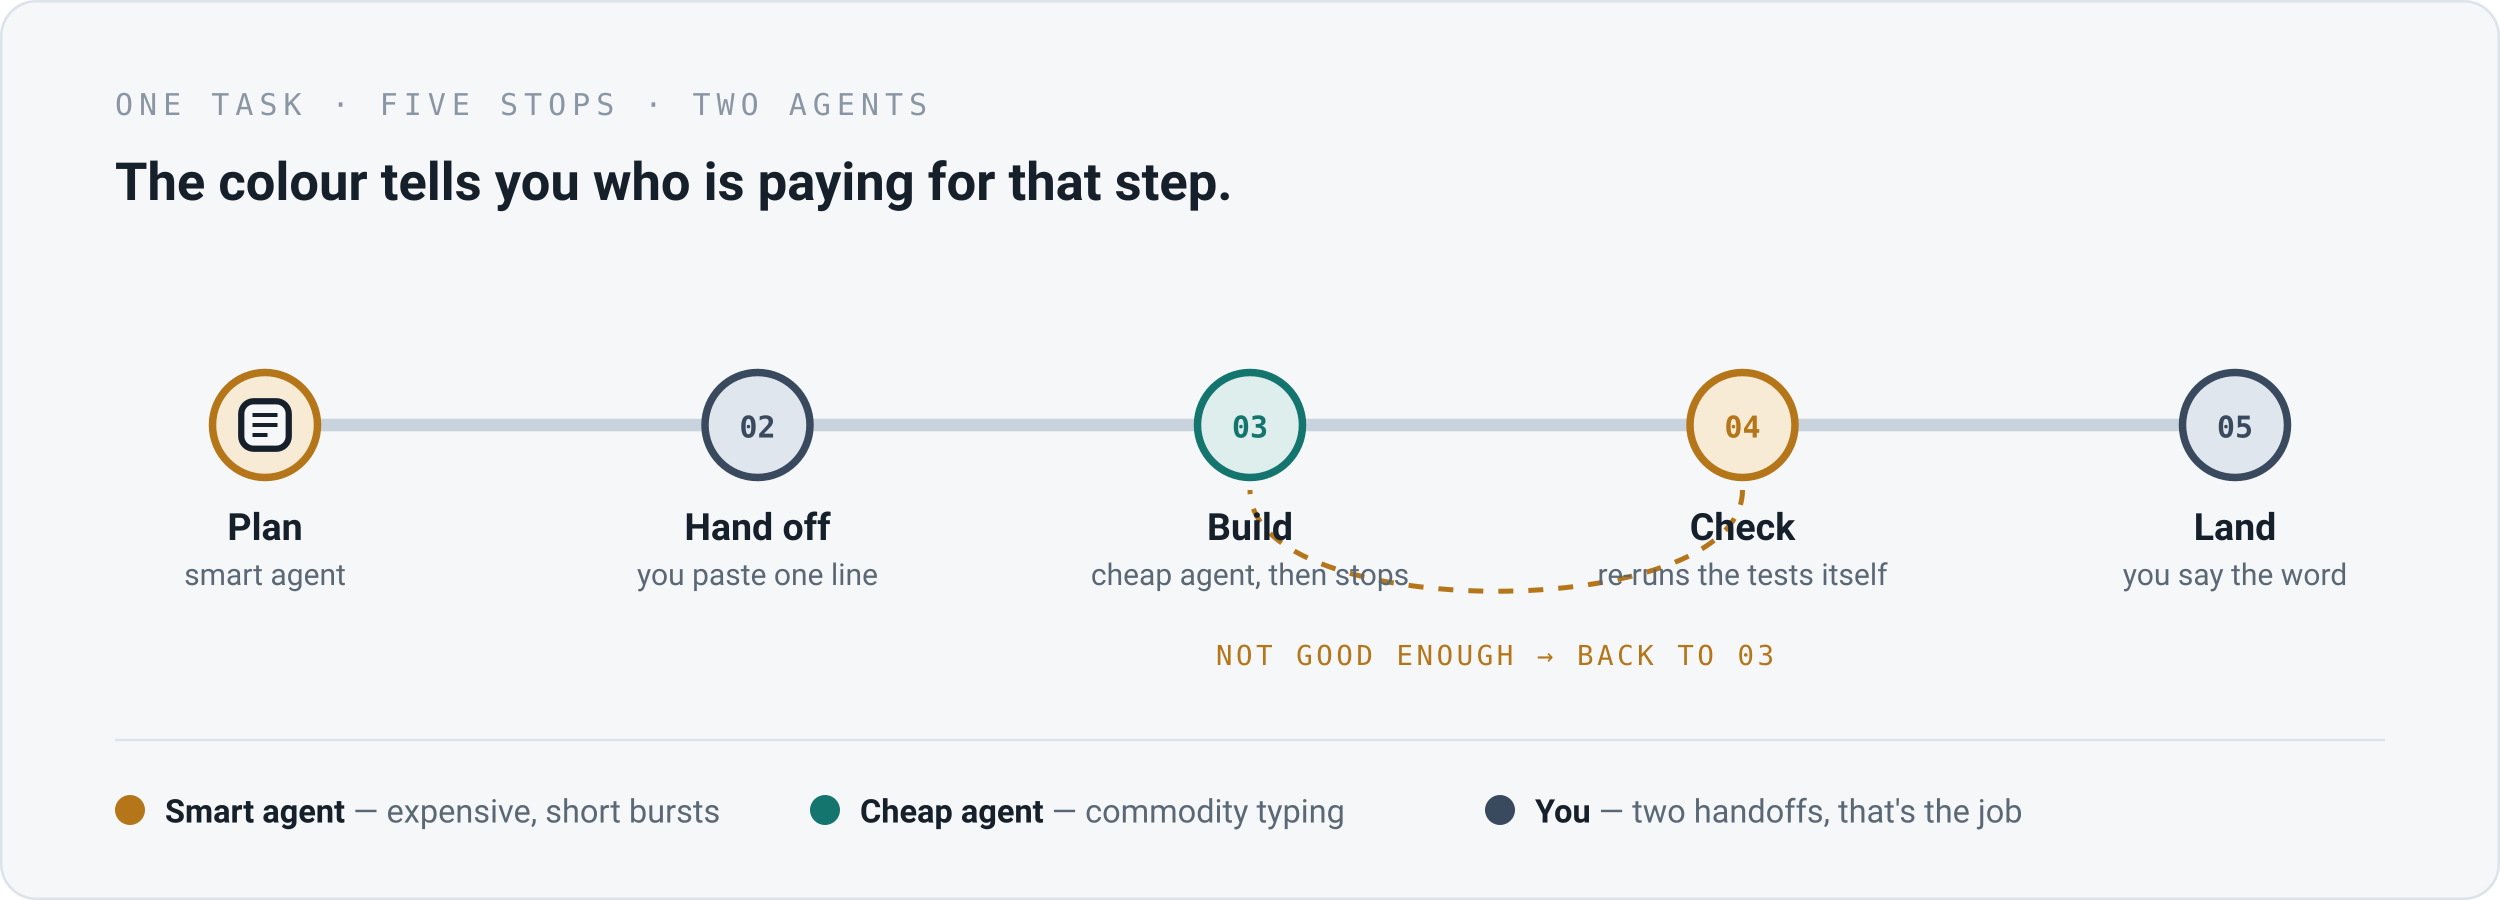
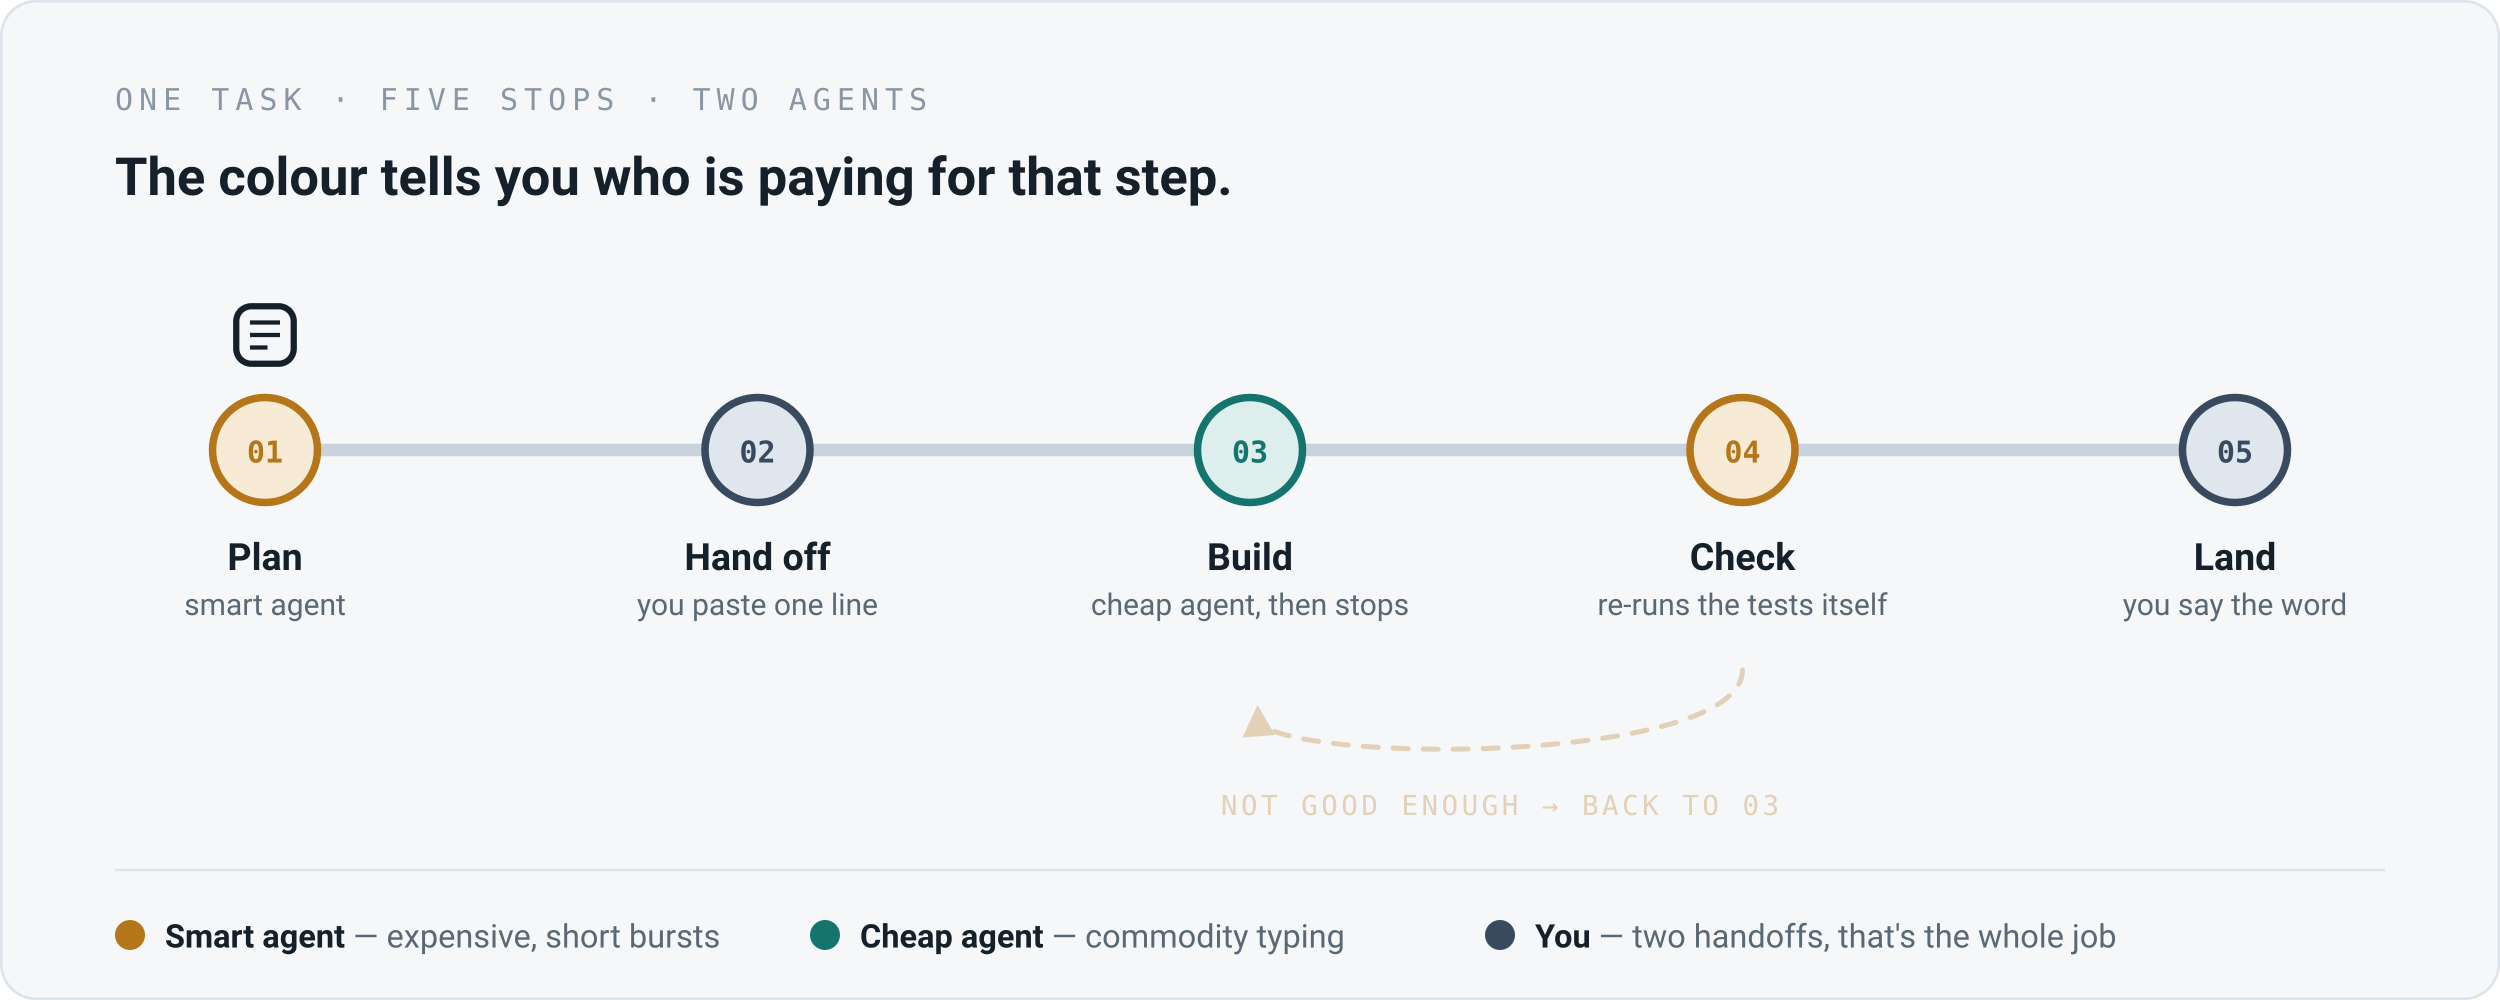
- <svg xmlns="http://www.w3.org/2000/svg" viewBox="0 0 1000 360" width="1000" height="360" role="img" aria-label="One task travelling five stops: Plan on the smart agent, Hand off by you, Build on the cheap agent, Check on the smart agent, Land by you. Review can send work back from Check to Build.">
+ <svg xmlns="http://www.w3.org/2000/svg" viewBox="0 0 1000 400" width="1000" height="400" role="img" aria-label="One task travelling five stops: Plan on the smart agent, Hand off by you, Build on the cheap agent, Check on the smart agent, Land by you. Review can send work back from Check to Build.">
  <style>
  .paper  { fill: #F5F7F9; }
  .edge   { fill: none; stroke: #DCE3EA; stroke-width: 1; }
  .ink    { fill: #16202B; }
  .soft   { fill: #5A6875; }
  .faint  { fill: #8A96A4; }
  .rail   { stroke: #C9D3DD; }
  .sans   { font-family: ui-sans-serif, -apple-system, "Segoe UI", system-ui, Roboto, sans-serif; }
  .mono   { font-family: ui-monospace, "Cascadia Code", "SF Mono", Consolas, monospace; }
  .smart  { fill: #B5761A; } .smartS { stroke: #B5761A; } .smartW { fill: #F7EBD6; }
  .cheap  { fill: #14756F; } .cheapS { stroke: #14756F; } .cheapW { fill: #DDEEEC; }
  .you    { fill: #3A4A5E; } .youS   { stroke: #3A4A5E; } .youW   { fill: #E0E6EE; }

-   .tok    { animation: ride 13s cubic-bezier(.5,0,.2,1) infinite, wink 13s linear infinite; }
+   .tok    { animation: ride 13s cubic-bezier(.5,0,.2,1) infinite; }
  .ring   { animation: pop 13s ease-out infinite; opacity: 0; transform-box: fill-box; transform-origin: center; }
  .r1 { animation-delay: 0s }    .r2 { animation-delay: 2.6s }
  .r3 { animation-delay: 5.2s }  .r4 { animation-delay: 7.8s }
  .r5 { animation-delay: 10.4s }
-   .arcline { animation: arcpulse 13s ease-out infinite; animation-delay: 7.8s; }
-   .arctext { animation: arcpulse 13s ease-out infinite; animation-delay: 7.8s; }
+   .arcg   { animation: arcpulse 13s ease-out infinite; animation-delay: 7.8s; opacity: .3; }

  @keyframes ride {
    0%,   16% { transform: translateX(0px); }
    20%,  36% { transform: translateX(197px); }
    40%,  56% { transform: translateX(394px); }
    60%,  76% { transform: translateX(591px); }
-     80%, 100% { transform: translateX(788px); }
-   }
-   @keyframes wink {
-     0% { opacity: 0 } 3%, 94% { opacity: 1 } 99%, 100% { opacity: 0 }
+     80%, 96% { transform: translateX(788px); }
+     100%      { transform: translateX(788px); }
  }
  @keyframes pop {
    0% { opacity: 0; transform: scale(.75) }
-     3% { opacity: .85; transform: scale(1) }
-     15% { opacity: 0; transform: scale(1.5) }
-     100% { opacity: 0; transform: scale(1.5) }
+     3% { opacity: .9; transform: scale(1) }
+     15% { opacity: 0; transform: scale(1.55) }
+     100% { opacity: 0; transform: scale(1.55) }
  }
  @keyframes arcpulse {
-     0%, 2% { opacity: .25 } 5%, 14% { opacity: 1 } 20%, 100% { opacity: .25 }
+     0%, 2% { opacity: .3 } 5%, 14% { opacity: 1 } 22%, 100% { opacity: .3 }
  }
  @media (prefers-reduced-motion: reduce) {
-     .tok, .ring, .arcline, .arctext { animation: none; }
+     .tok, .ring, .arcg { animation: none; }
    .tok { transform: translateX(394px); }
    .ring { opacity: 0; }
-     .arcline, .arctext { opacity: .5; }
+     .arcg { opacity: .6; }
  }
</style>
-   <rect class="paper" x="0" y="0" width="1000" height="360" rx="14" />
-   <rect class="edge" x="0.5" y="0.5" width="999" height="359" rx="14" />
-   <text class="mono faint" x="46" y="46" font-size="12" letter-spacing="2.4">ONE TASK · FIVE STOPS · TWO AGENTS</text>
-   <text class="sans ink" x="46" y="80" font-size="21" font-weight="700">The colour tells you who is paying for that step.</text>
-   <line class="rail" x1="106" y1="170" x2="894" y2="170" stroke-width="5" stroke-linecap="round" />
-   <path class="arcline smartS" d="M 697 196 C 697 250, 500 250, 500 196" fill="none" stroke-width="2" stroke-dasharray="6 6" />
-   <text class="mono smart arctext" x="598" y="266" font-size="11" letter-spacing="1.4" text-anchor="middle">NOT GOOD ENOUGH → BACK TO 03</text>
+   <rect class="paper" x="0" y="0" width="1000" height="400" rx="14" />
+   <rect class="edge" x="0.5" y="0.5" width="999" height="399" rx="14" />
+   <text class="mono faint" x="46" y="44" font-size="12" letter-spacing="2.4">ONE TASK · FIVE STOPS · TWO AGENTS</text>
+   <text class="sans ink" x="46" y="78" font-size="21" font-weight="700">The colour tells you who is paying for that step.</text>
+   <g class="tok">
+     <rect x="94.5" y="122.5" width="23" height="23" rx="6" class="paper" />
+     <rect x="94.5" y="122.5" width="23" height="23" rx="6" fill="none" stroke="#16202B" stroke-width="2.5" />
+     <line x1="100" y1="129" x2="112" y2="129" stroke="#16202B" stroke-width="1.7" />
+     <line x1="100" y1="134" x2="112" y2="134" stroke="#16202B" stroke-width="1.7" />
+     <line x1="100" y1="139" x2="107" y2="139" stroke="#16202B" stroke-width="1.7" />
+   </g>
+   <line class="rail" x1="106" y1="180" x2="894" y2="180" stroke-width="5" stroke-linecap="round" />
  <g>
-     <circle class="ring smartS r1" cx="106" cy="170" r="26" fill="none" stroke-width="2" />
-     <circle class="smartW" cx="106" cy="170" r="21" />
-     <circle class="smartS" cx="106" cy="170" r="21" fill="none" stroke-width="3" />
-     <text class="mono smart" x="106" y="175" font-size="12" font-weight="700" text-anchor="middle">01</text>
-     <text class="sans ink" x="106" y="216" font-size="15" font-weight="700" text-anchor="middle">Plan</text>
-     <text class="sans soft" x="106" y="234" font-size="12" text-anchor="middle">smart agent</text>
+     <circle class="ring smartS r1" cx="106" cy="180" r="26" fill="none" stroke-width="2" />
+     <circle class="smartW" cx="106" cy="180" r="21" />
+     <circle class="smartS" cx="106" cy="180" r="21" fill="none" stroke-width="3" />
+     <text class="mono smart" x="106" y="185" font-size="12" font-weight="700" text-anchor="middle">01</text>
+     <text class="sans ink" x="106" y="228" font-size="15" font-weight="700" text-anchor="middle">Plan</text>
+     <text class="sans soft" x="106" y="246" font-size="12" text-anchor="middle">smart agent</text>
  </g>
  <g>
-     <circle class="ring youS r2" cx="303" cy="170" r="26" fill="none" stroke-width="2" />
-     <circle class="youW" cx="303" cy="170" r="21" />
-     <circle class="youS" cx="303" cy="170" r="21" fill="none" stroke-width="3" />
-     <text class="mono you" x="303" y="175" font-size="12" font-weight="700" text-anchor="middle">02</text>
-     <text class="sans ink" x="303" y="216" font-size="15" font-weight="700" text-anchor="middle">Hand off</text>
-     <text class="sans soft" x="303" y="234" font-size="12" text-anchor="middle">you paste one line</text>
+     <circle class="ring youS r2" cx="303" cy="180" r="26" fill="none" stroke-width="2" />
+     <circle class="youW" cx="303" cy="180" r="21" />
+     <circle class="youS" cx="303" cy="180" r="21" fill="none" stroke-width="3" />
+     <text class="mono you" x="303" y="185" font-size="12" font-weight="700" text-anchor="middle">02</text>
+     <text class="sans ink" x="303" y="228" font-size="15" font-weight="700" text-anchor="middle">Hand off</text>
+     <text class="sans soft" x="303" y="246" font-size="12" text-anchor="middle">you paste one line</text>
  </g>
  <g>
-     <circle class="ring cheapS r3" cx="500" cy="170" r="26" fill="none" stroke-width="2" />
-     <circle class="cheapW" cx="500" cy="170" r="21" />
-     <circle class="cheapS" cx="500" cy="170" r="21" fill="none" stroke-width="3" />
-     <text class="mono cheap" x="500" y="175" font-size="12" font-weight="700" text-anchor="middle">03</text>
-     <text class="sans ink" x="500" y="216" font-size="15" font-weight="700" text-anchor="middle">Build</text>
-     <text class="sans soft" x="500" y="234" font-size="12" text-anchor="middle">cheap agent, then stops</text>
+     <circle class="ring cheapS r3" cx="500" cy="180" r="26" fill="none" stroke-width="2" />
+     <circle class="cheapW" cx="500" cy="180" r="21" />
+     <circle class="cheapS" cx="500" cy="180" r="21" fill="none" stroke-width="3" />
+     <text class="mono cheap" x="500" y="185" font-size="12" font-weight="700" text-anchor="middle">03</text>
+     <text class="sans ink" x="500" y="228" font-size="15" font-weight="700" text-anchor="middle">Build</text>
+     <text class="sans soft" x="500" y="246" font-size="12" text-anchor="middle">cheap agent, then stops</text>
  </g>
  <g>
-     <circle class="ring smartS r4" cx="697" cy="170" r="26" fill="none" stroke-width="2" />
-     <circle class="smartW" cx="697" cy="170" r="21" />
-     <circle class="smartS" cx="697" cy="170" r="21" fill="none" stroke-width="3" />
-     <text class="mono smart" x="697" y="175" font-size="12" font-weight="700" text-anchor="middle">04</text>
-     <text class="sans ink" x="697" y="216" font-size="15" font-weight="700" text-anchor="middle">Check</text>
-     <text class="sans soft" x="697" y="234" font-size="12" text-anchor="middle">re-runs the tests itself</text>
+     <circle class="ring smartS r4" cx="697" cy="180" r="26" fill="none" stroke-width="2" />
+     <circle class="smartW" cx="697" cy="180" r="21" />
+     <circle class="smartS" cx="697" cy="180" r="21" fill="none" stroke-width="3" />
+     <text class="mono smart" x="697" y="185" font-size="12" font-weight="700" text-anchor="middle">04</text>
+     <text class="sans ink" x="697" y="228" font-size="15" font-weight="700" text-anchor="middle">Check</text>
+     <text class="sans soft" x="697" y="246" font-size="12" text-anchor="middle">re-runs the tests itself</text>
  </g>
  <g>
-     <circle class="ring youS r5" cx="894" cy="170" r="26" fill="none" stroke-width="2" />
-     <circle class="youW" cx="894" cy="170" r="21" />
-     <circle class="youS" cx="894" cy="170" r="21" fill="none" stroke-width="3" />
-     <text class="mono you" x="894" y="175" font-size="12" font-weight="700" text-anchor="middle">05</text>
-     <text class="sans ink" x="894" y="216" font-size="15" font-weight="700" text-anchor="middle">Land</text>
-     <text class="sans soft" x="894" y="234" font-size="12" text-anchor="middle">you say the word</text>
+     <circle class="ring youS r5" cx="894" cy="180" r="26" fill="none" stroke-width="2" />
+     <circle class="youW" cx="894" cy="180" r="21" />
+     <circle class="youS" cx="894" cy="180" r="21" fill="none" stroke-width="3" />
+     <text class="mono you" x="894" y="185" font-size="12" font-weight="700" text-anchor="middle">05</text>
+     <text class="sans ink" x="894" y="228" font-size="15" font-weight="700" text-anchor="middle">Land</text>
+     <text class="sans soft" x="894" y="246" font-size="12" text-anchor="middle">you say the word</text>
  </g>
-   <g class="tok">
-     <rect class="paper" x="96" y="160" width="20" height="20" rx="5" />
-     <rect class="ink" x="96" y="160" width="20" height="20" rx="5" opacity="0" />
-     <rect x="96.5" y="160.5" width="19" height="19" rx="5" fill="none" stroke="#16202B" stroke-width="2.5" />
-     <line x1="101" y1="166" x2="111" y2="166" stroke="#16202B" stroke-width="1.6" />
-     <line x1="101" y1="170" x2="111" y2="170" stroke="#16202B" stroke-width="1.6" />
-     <line x1="101" y1="174" x2="107" y2="174" stroke="#16202B" stroke-width="1.6" />
+   <g class="arcg">
+     <path class="smartS" d="M 697 268 C 697 306, 512 306, 503 288" fill="none" stroke-width="2" stroke-dasharray="6 6" stroke-linecap="round" />
+     <path class="smart" d="M 503 282 l 7 12 l -13 1 z" />
+     <text class="mono smart" x="600" y="326" font-size="11" letter-spacing="1.4" text-anchor="middle">NOT GOOD ENOUGH → BACK TO 03</text>
  </g>
-   <line class="edge" x1="46" y1="296" x2="954" y2="296" stroke="#DCE3EA" />
-   <circle class="smart" cx="52" cy="324" r="6" />
-   <text class="sans soft" x="66" y="329" font-size="13">
+   <line class="edge" x1="46" y1="348" x2="954" y2="348" />
+   <circle class="smart" cx="52" cy="374" r="6" />
+   <text class="sans soft" x="66" y="379" font-size="13">
    <tspan class="ink" font-weight="600">Smart agent</tspan> — expensive, short bursts</text>
-   <circle class="cheap" cx="330" cy="324" r="6" />
-   <text class="sans soft" x="344" y="329" font-size="13">
+   <circle class="cheap" cx="330" cy="374" r="6" />
+   <text class="sans soft" x="344" y="379" font-size="13">
    <tspan class="ink" font-weight="600">Cheap agent</tspan> — commodity typing</text>
-   <circle class="you" cx="600" cy="324" r="6" />
-   <text class="sans soft" x="614" y="329" font-size="13">
-     <tspan class="ink" font-weight="600">You</tspan> — two handoffs, that's the job</text>
+   <circle class="you" cx="600" cy="374" r="6" />
+   <text class="sans soft" x="614" y="379" font-size="13">
+     <tspan class="ink" font-weight="600">You</tspan> — two handoffs, that's the whole job</text>
</svg>
